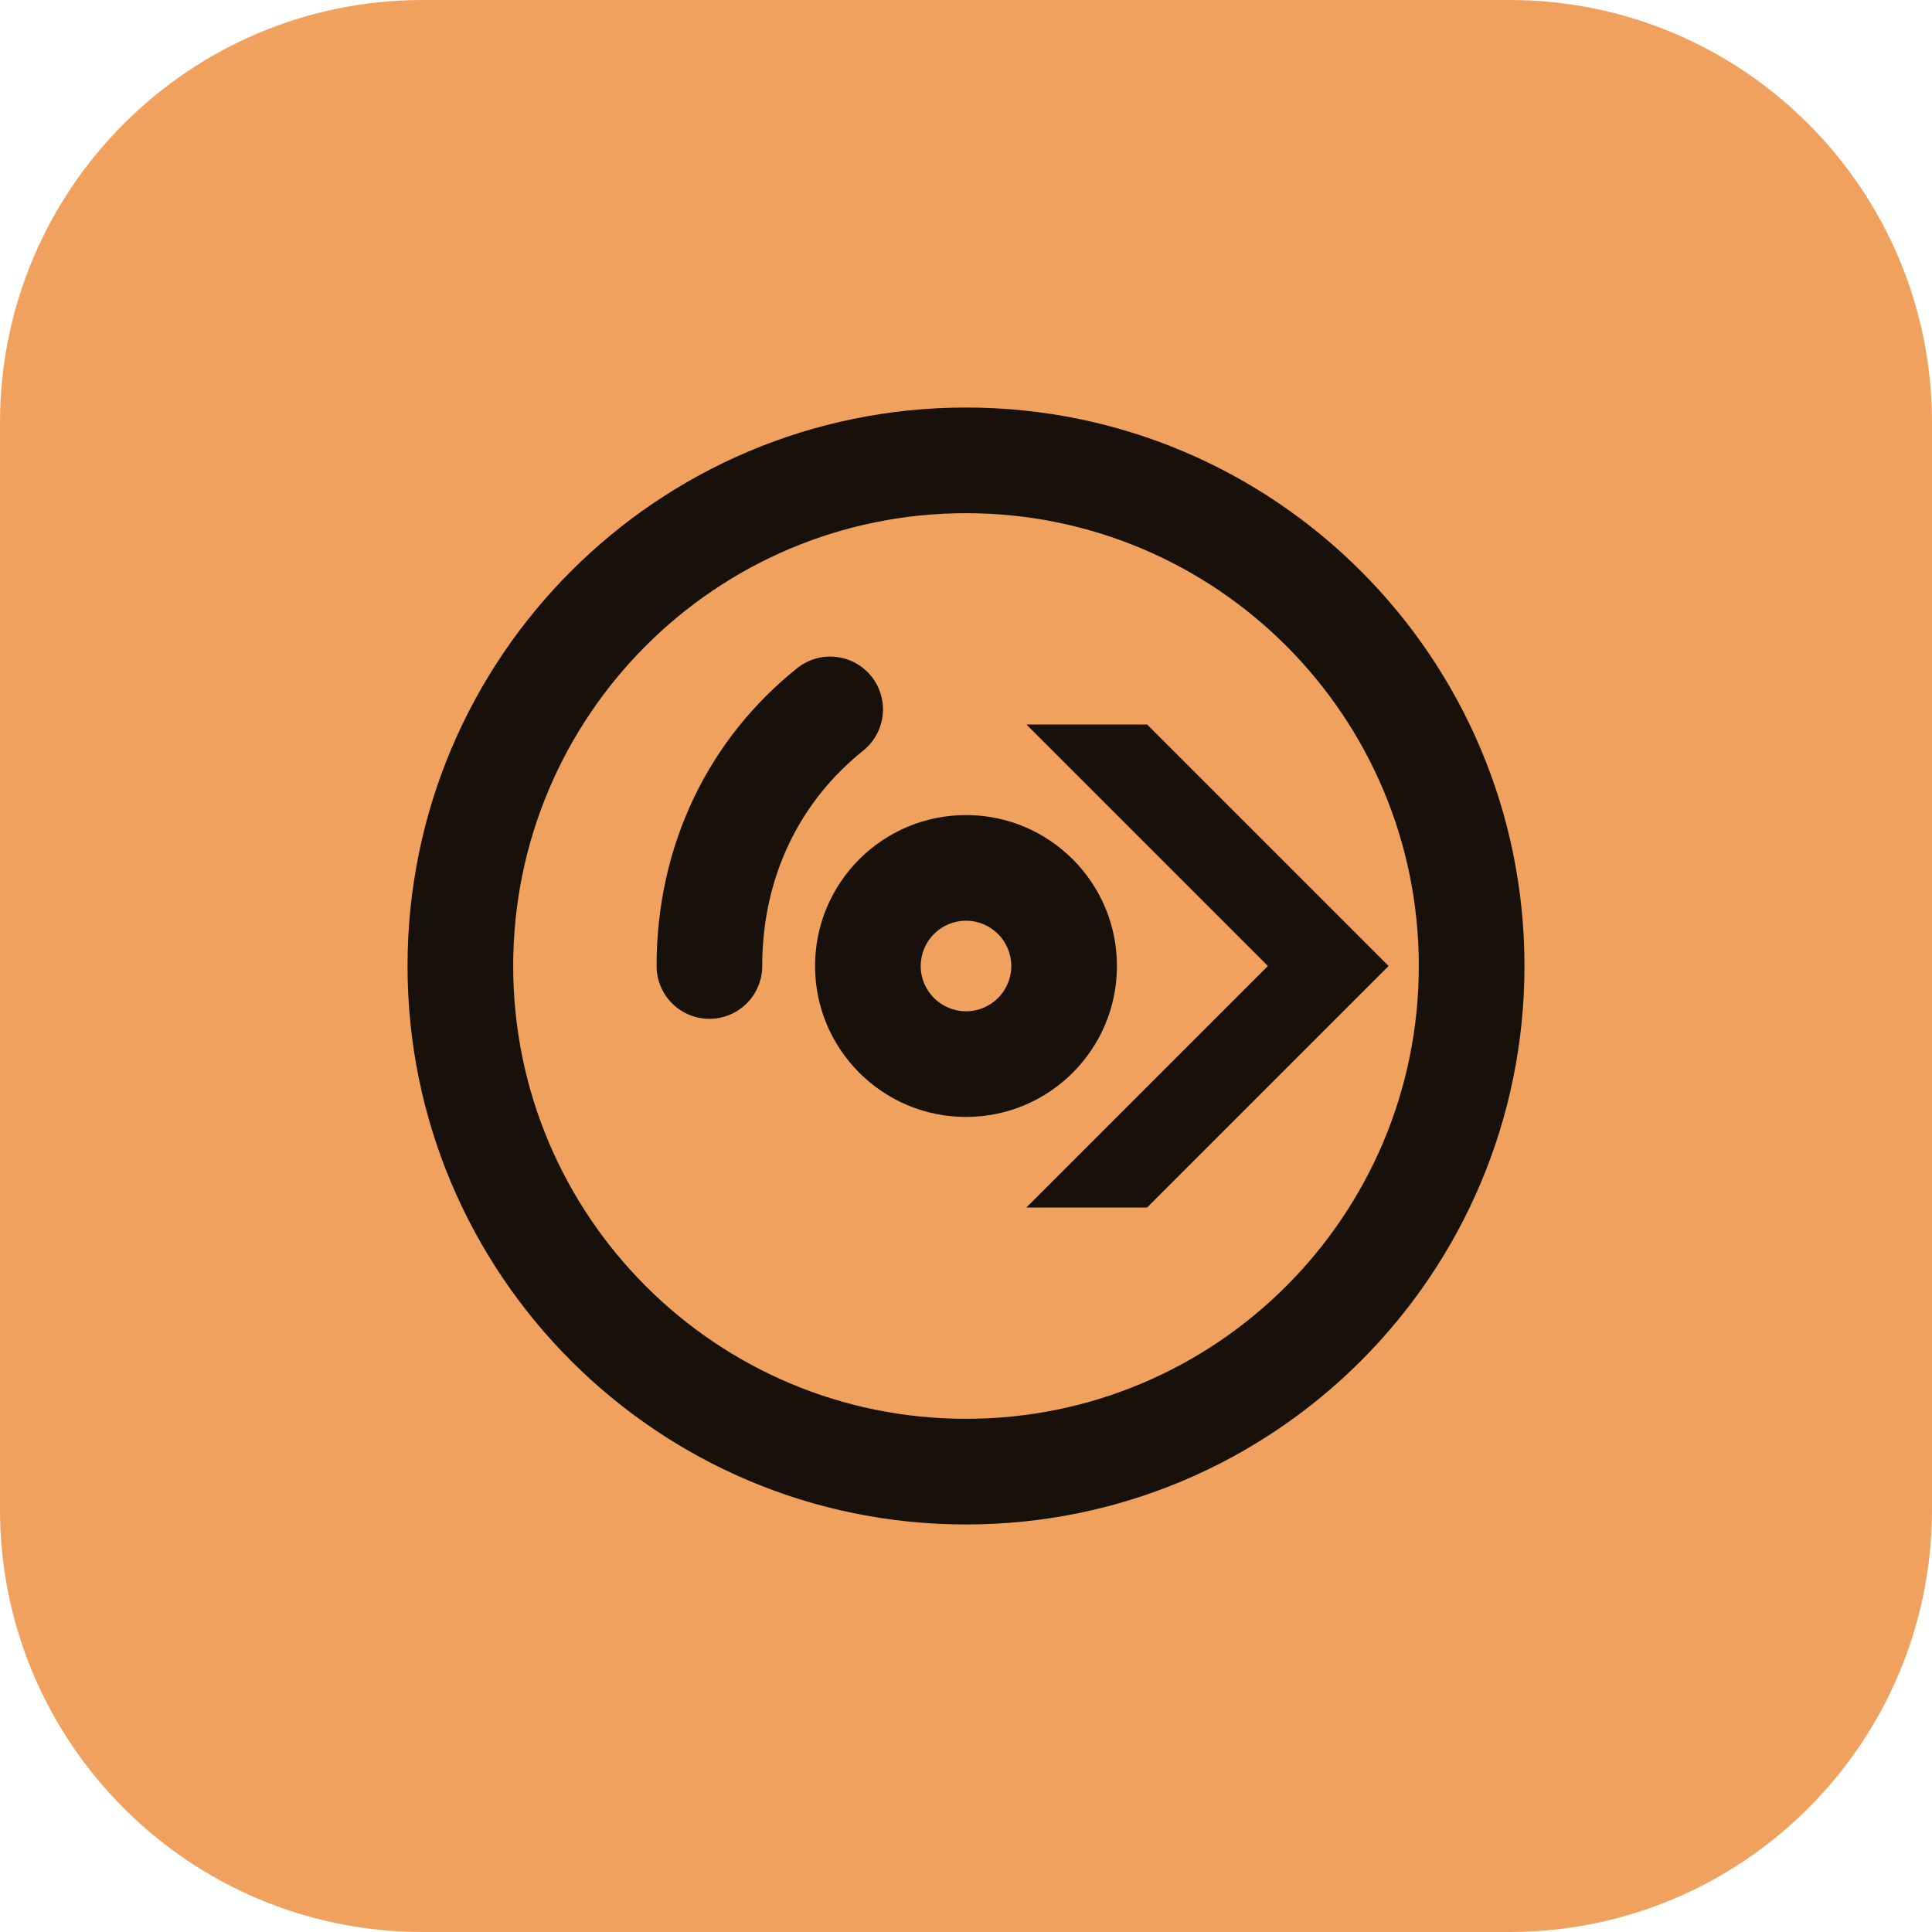
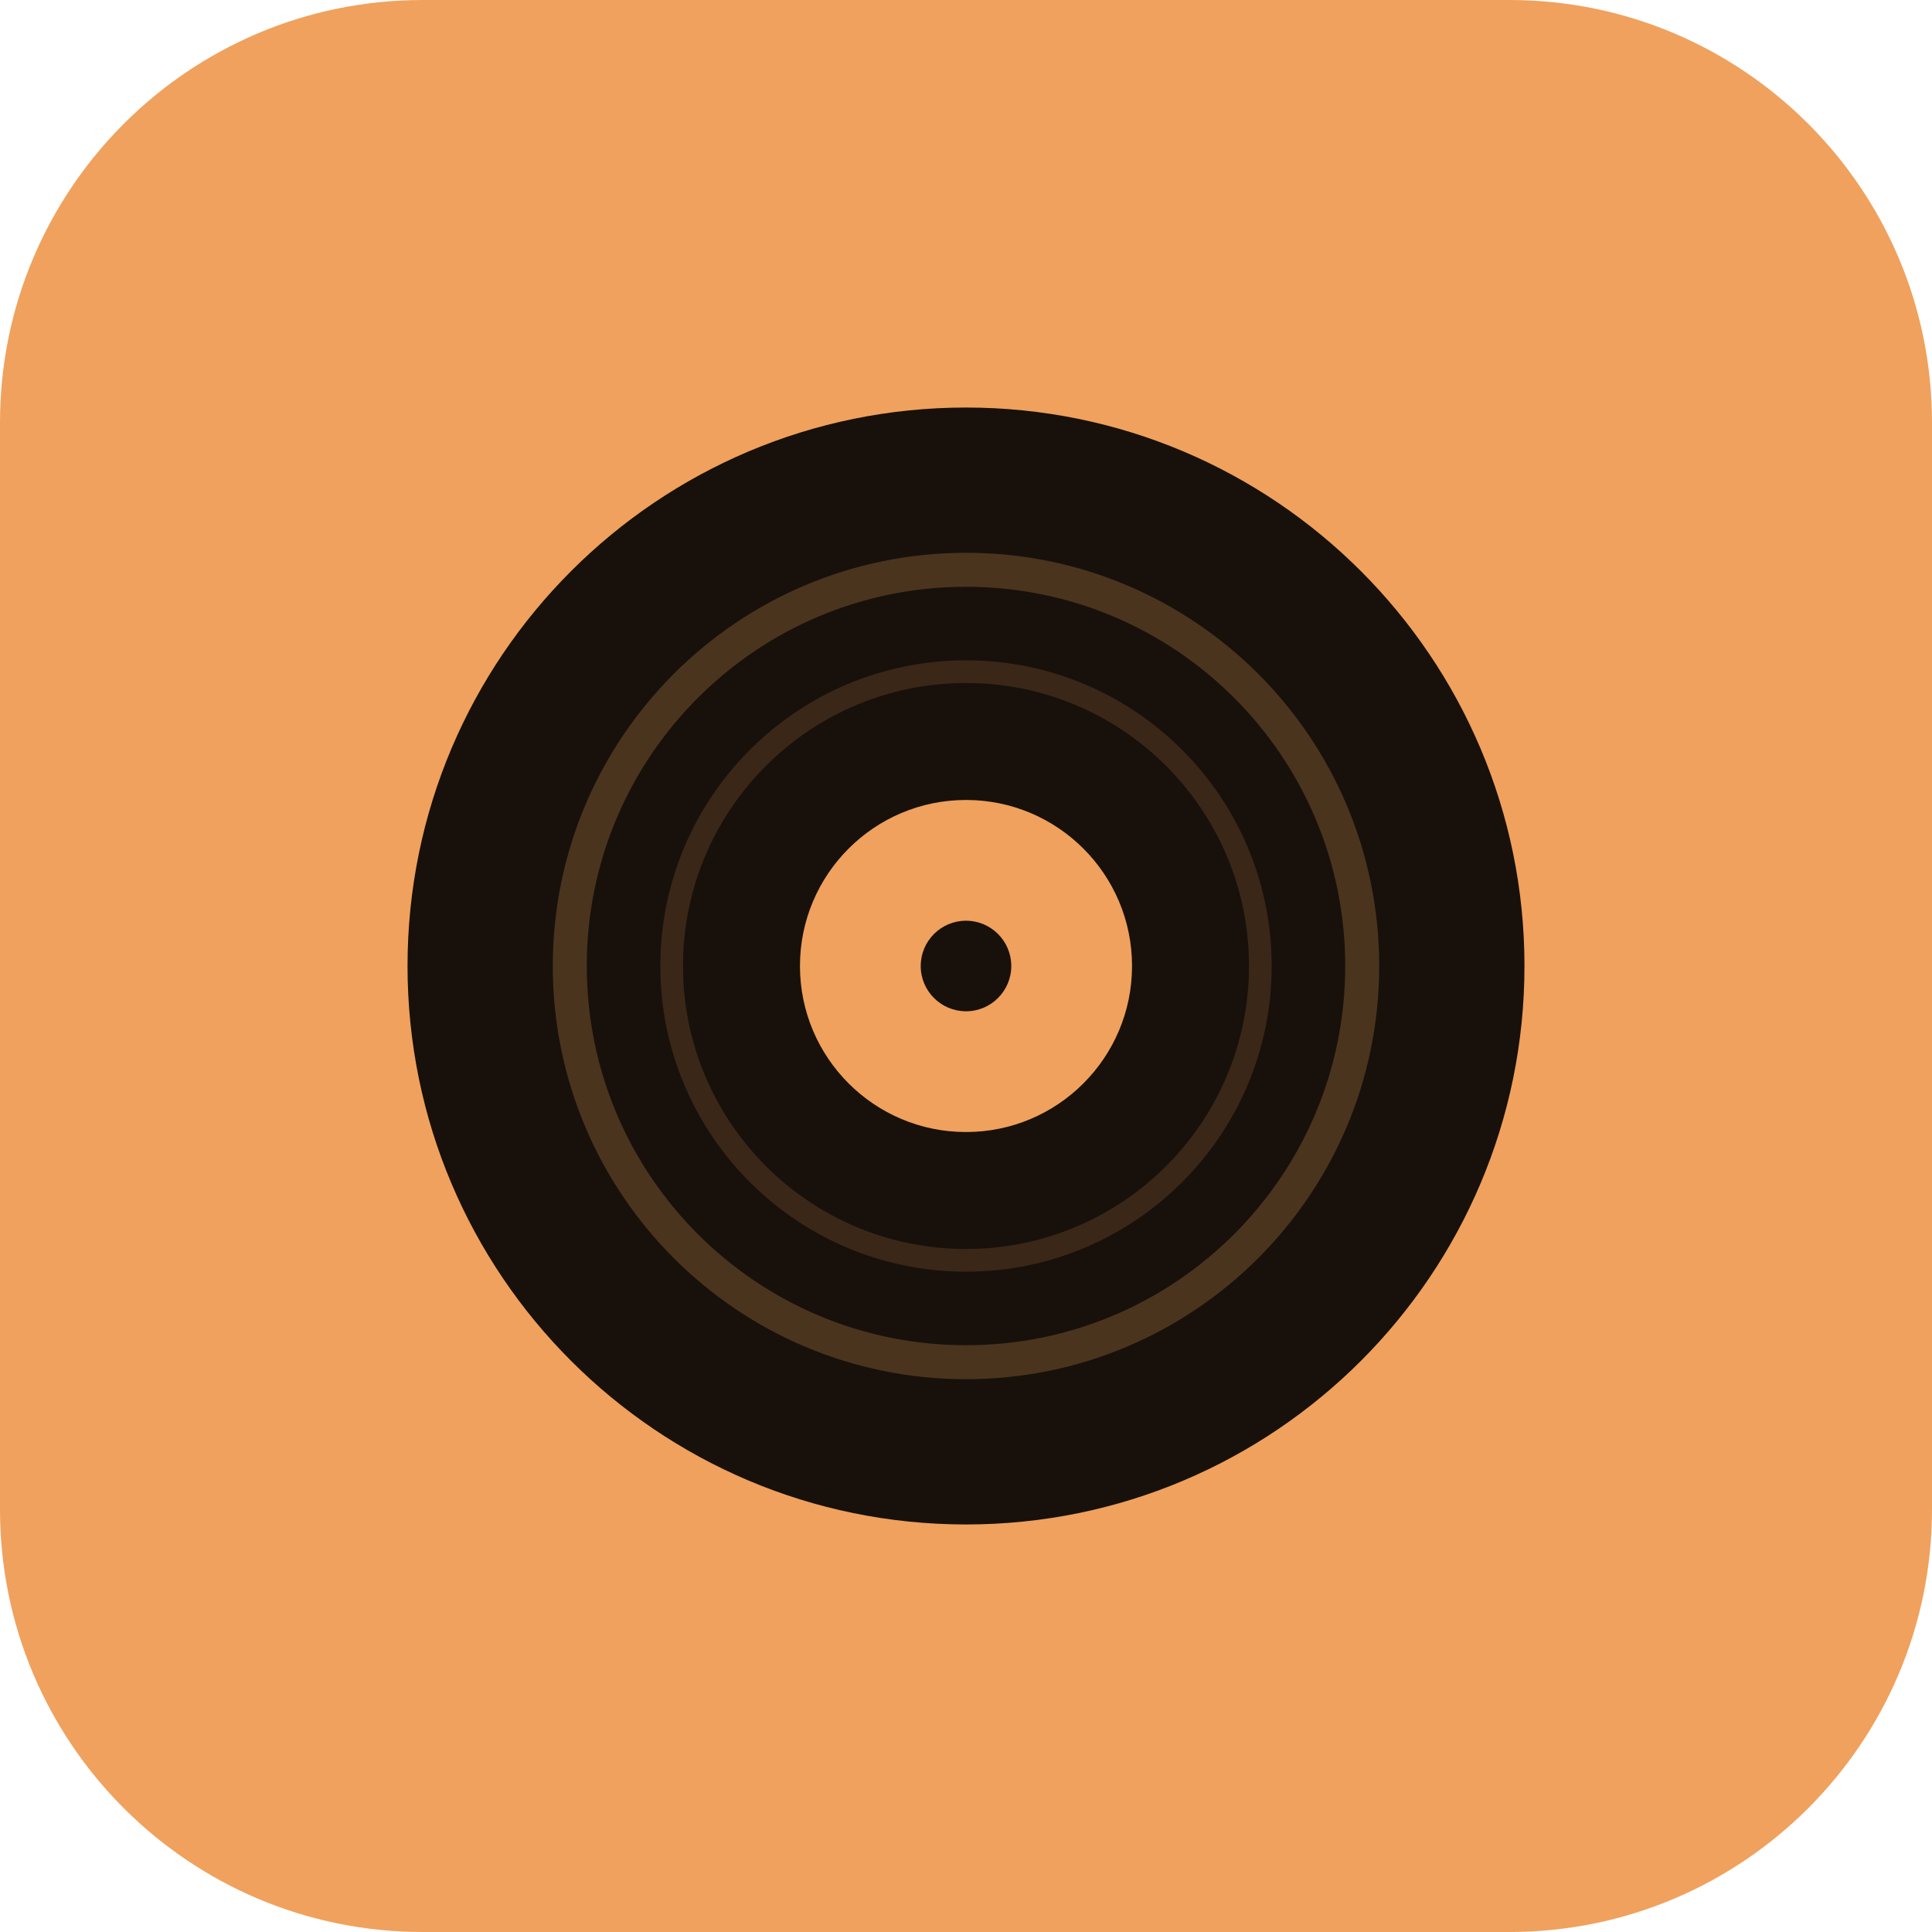
<svg xmlns="http://www.w3.org/2000/svg" viewBox="0 0 1024 1024">
  <rect width="1024" height="1024" rx="224" fill="#F0A15D" />
-   <g fill="#18110B">
-     <path fill-rule="evenodd" d="M512 216a296 296 0 1 1 0 592 296 296 0 0 1 0-592Zm0 56a240 240 0 1 0 0 480 240 240 0 0 0 0-480Z" />
-     <path fill-rule="evenodd" d="M512 432a80 80 0 1 1 0 160 80 80 0 0 1 0-160Zm0 56a24 24 0 1 0 0 48 24 24 0 0 0 0-48Z" />
-     <path d="M376 512c0-56 24-104 64-136" fill="none" stroke="#18110B" stroke-width="56" stroke-linecap="round" />
-     <path d="M544 384h64l128 128-128 128h-64l128-128-128-128Z" />
+   <circle cx="512" cy="512" r="296" fill="#18110B" />
+   <g fill="none" stroke="#F0A15D">
+     <circle cx="512" cy="512" r="210" stroke-width="18" opacity=".24" />
+     <circle cx="512" cy="512" r="156" stroke-width="12" opacity=".16" />
  </g>
+   <circle cx="512" cy="512" r="88" fill="#F0A15D" />
+   <circle cx="512" cy="512" r="24" fill="#18110B" />
</svg>
